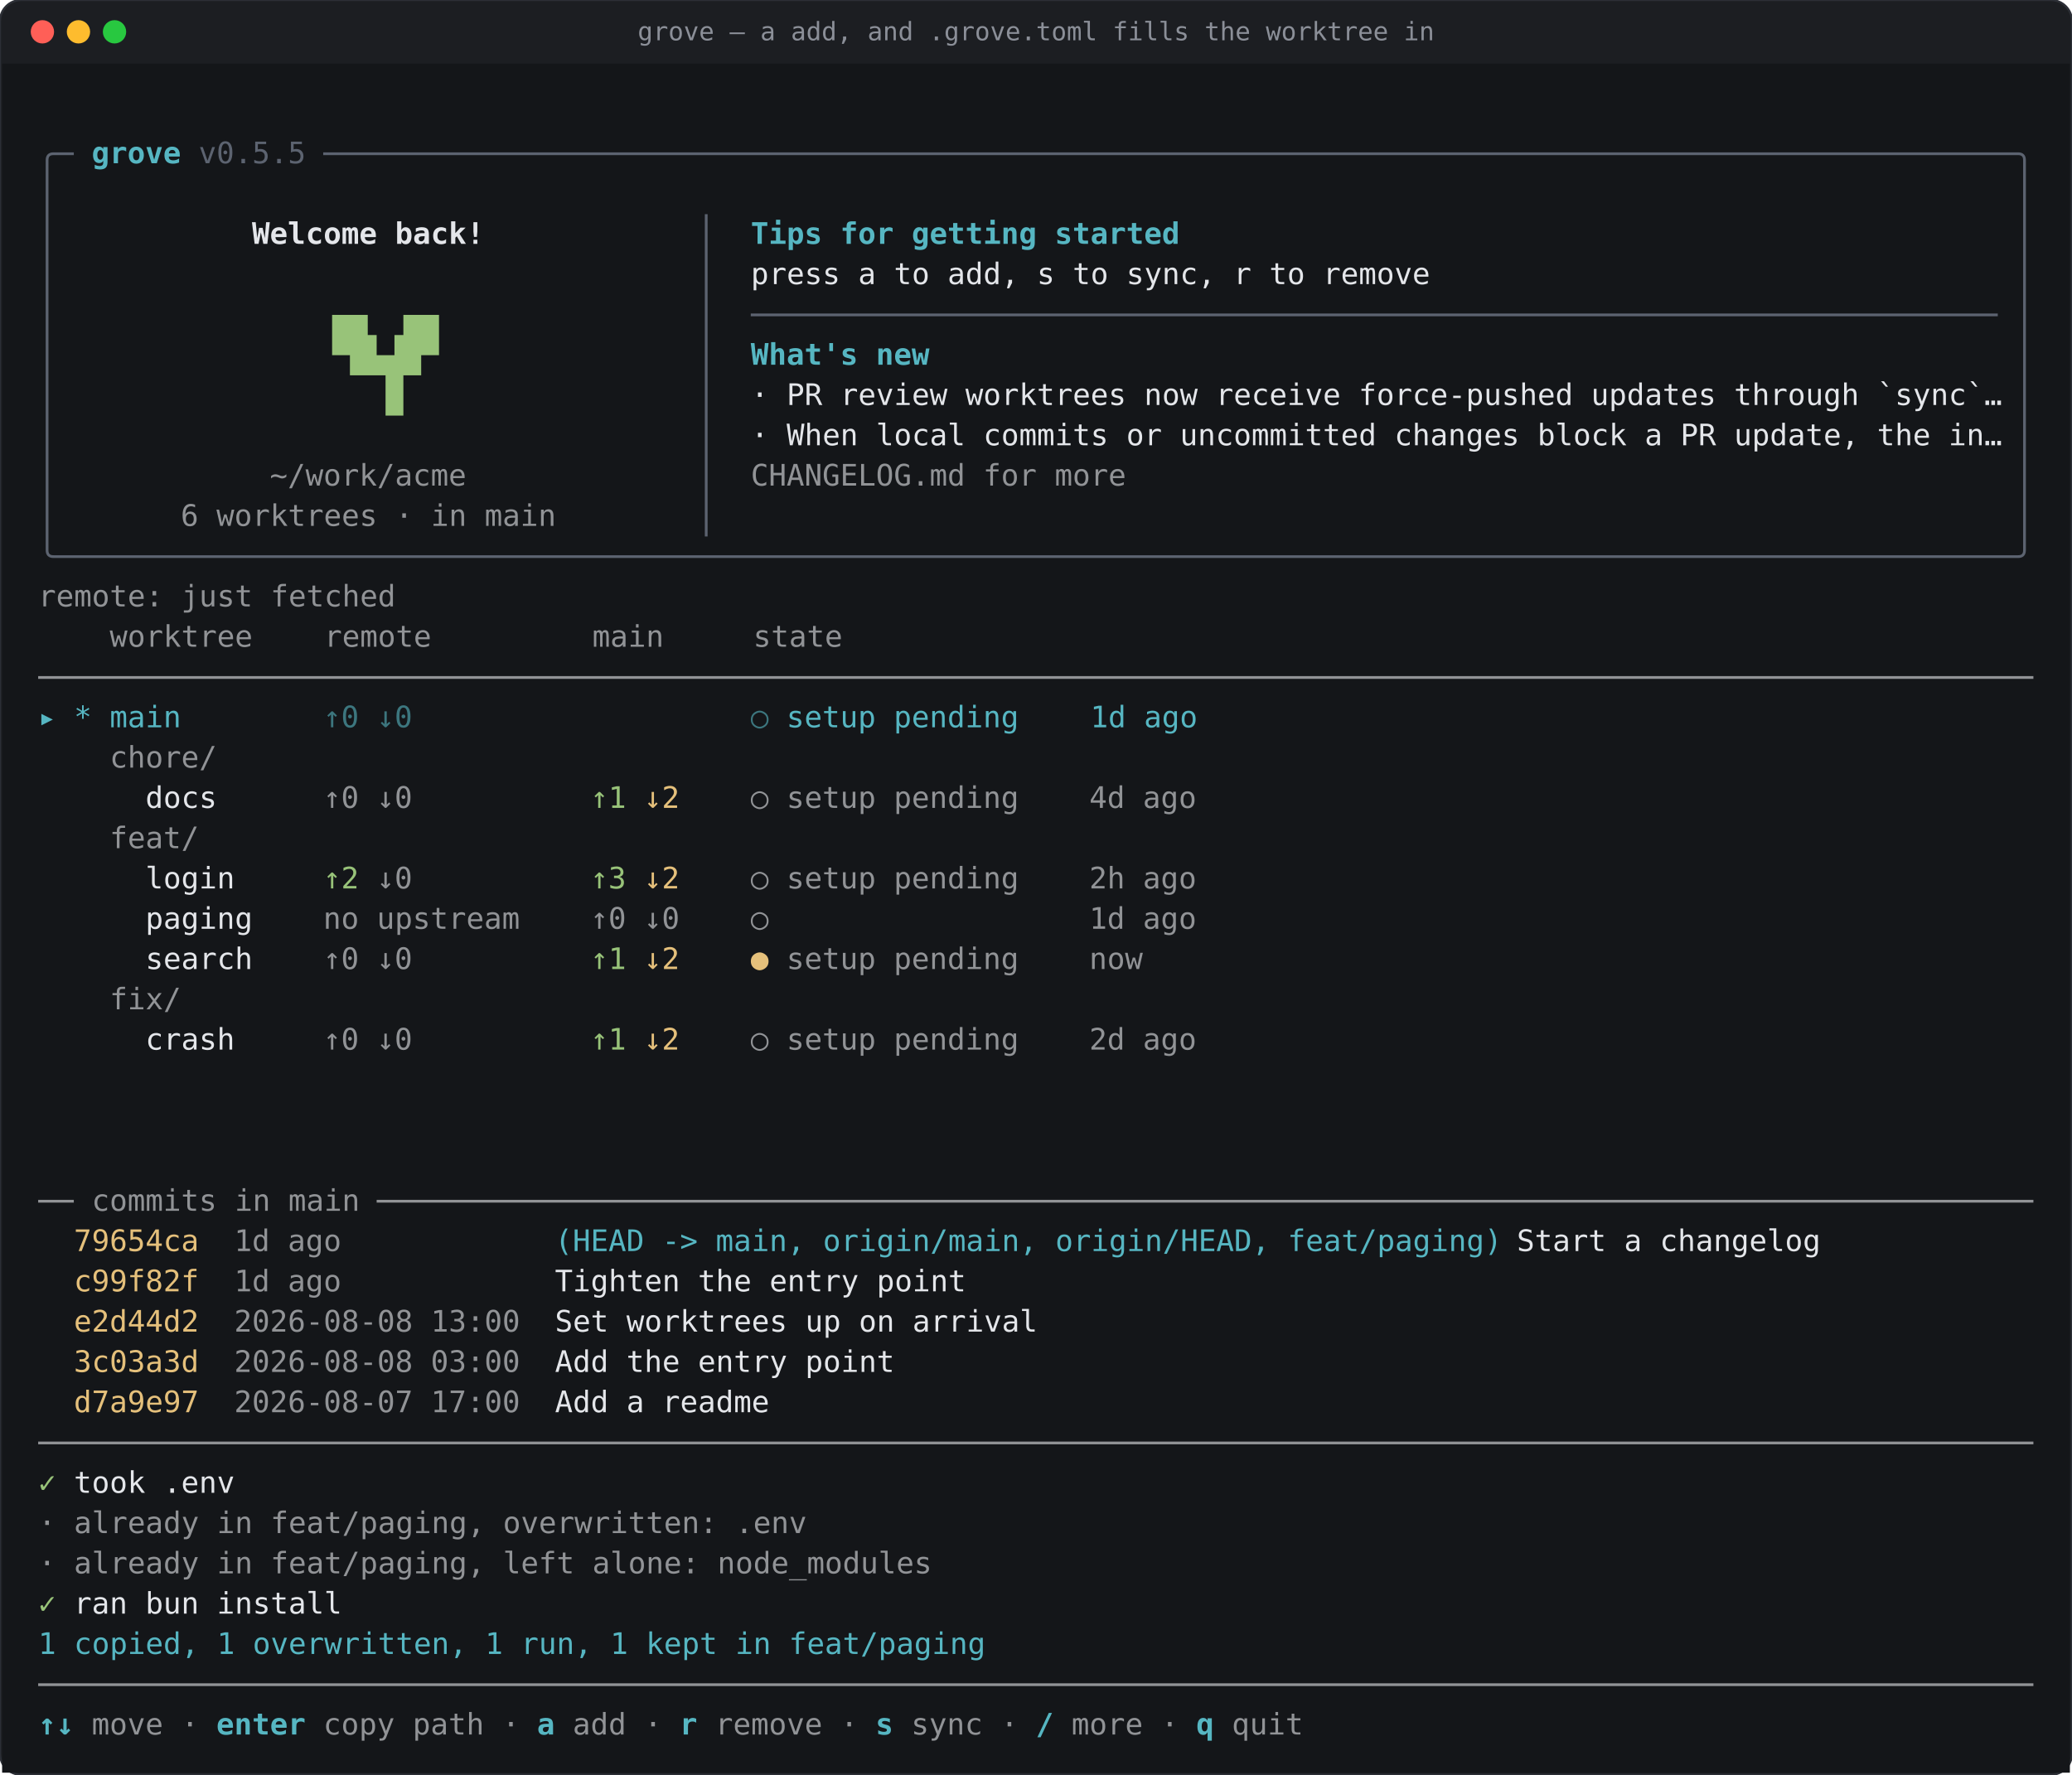
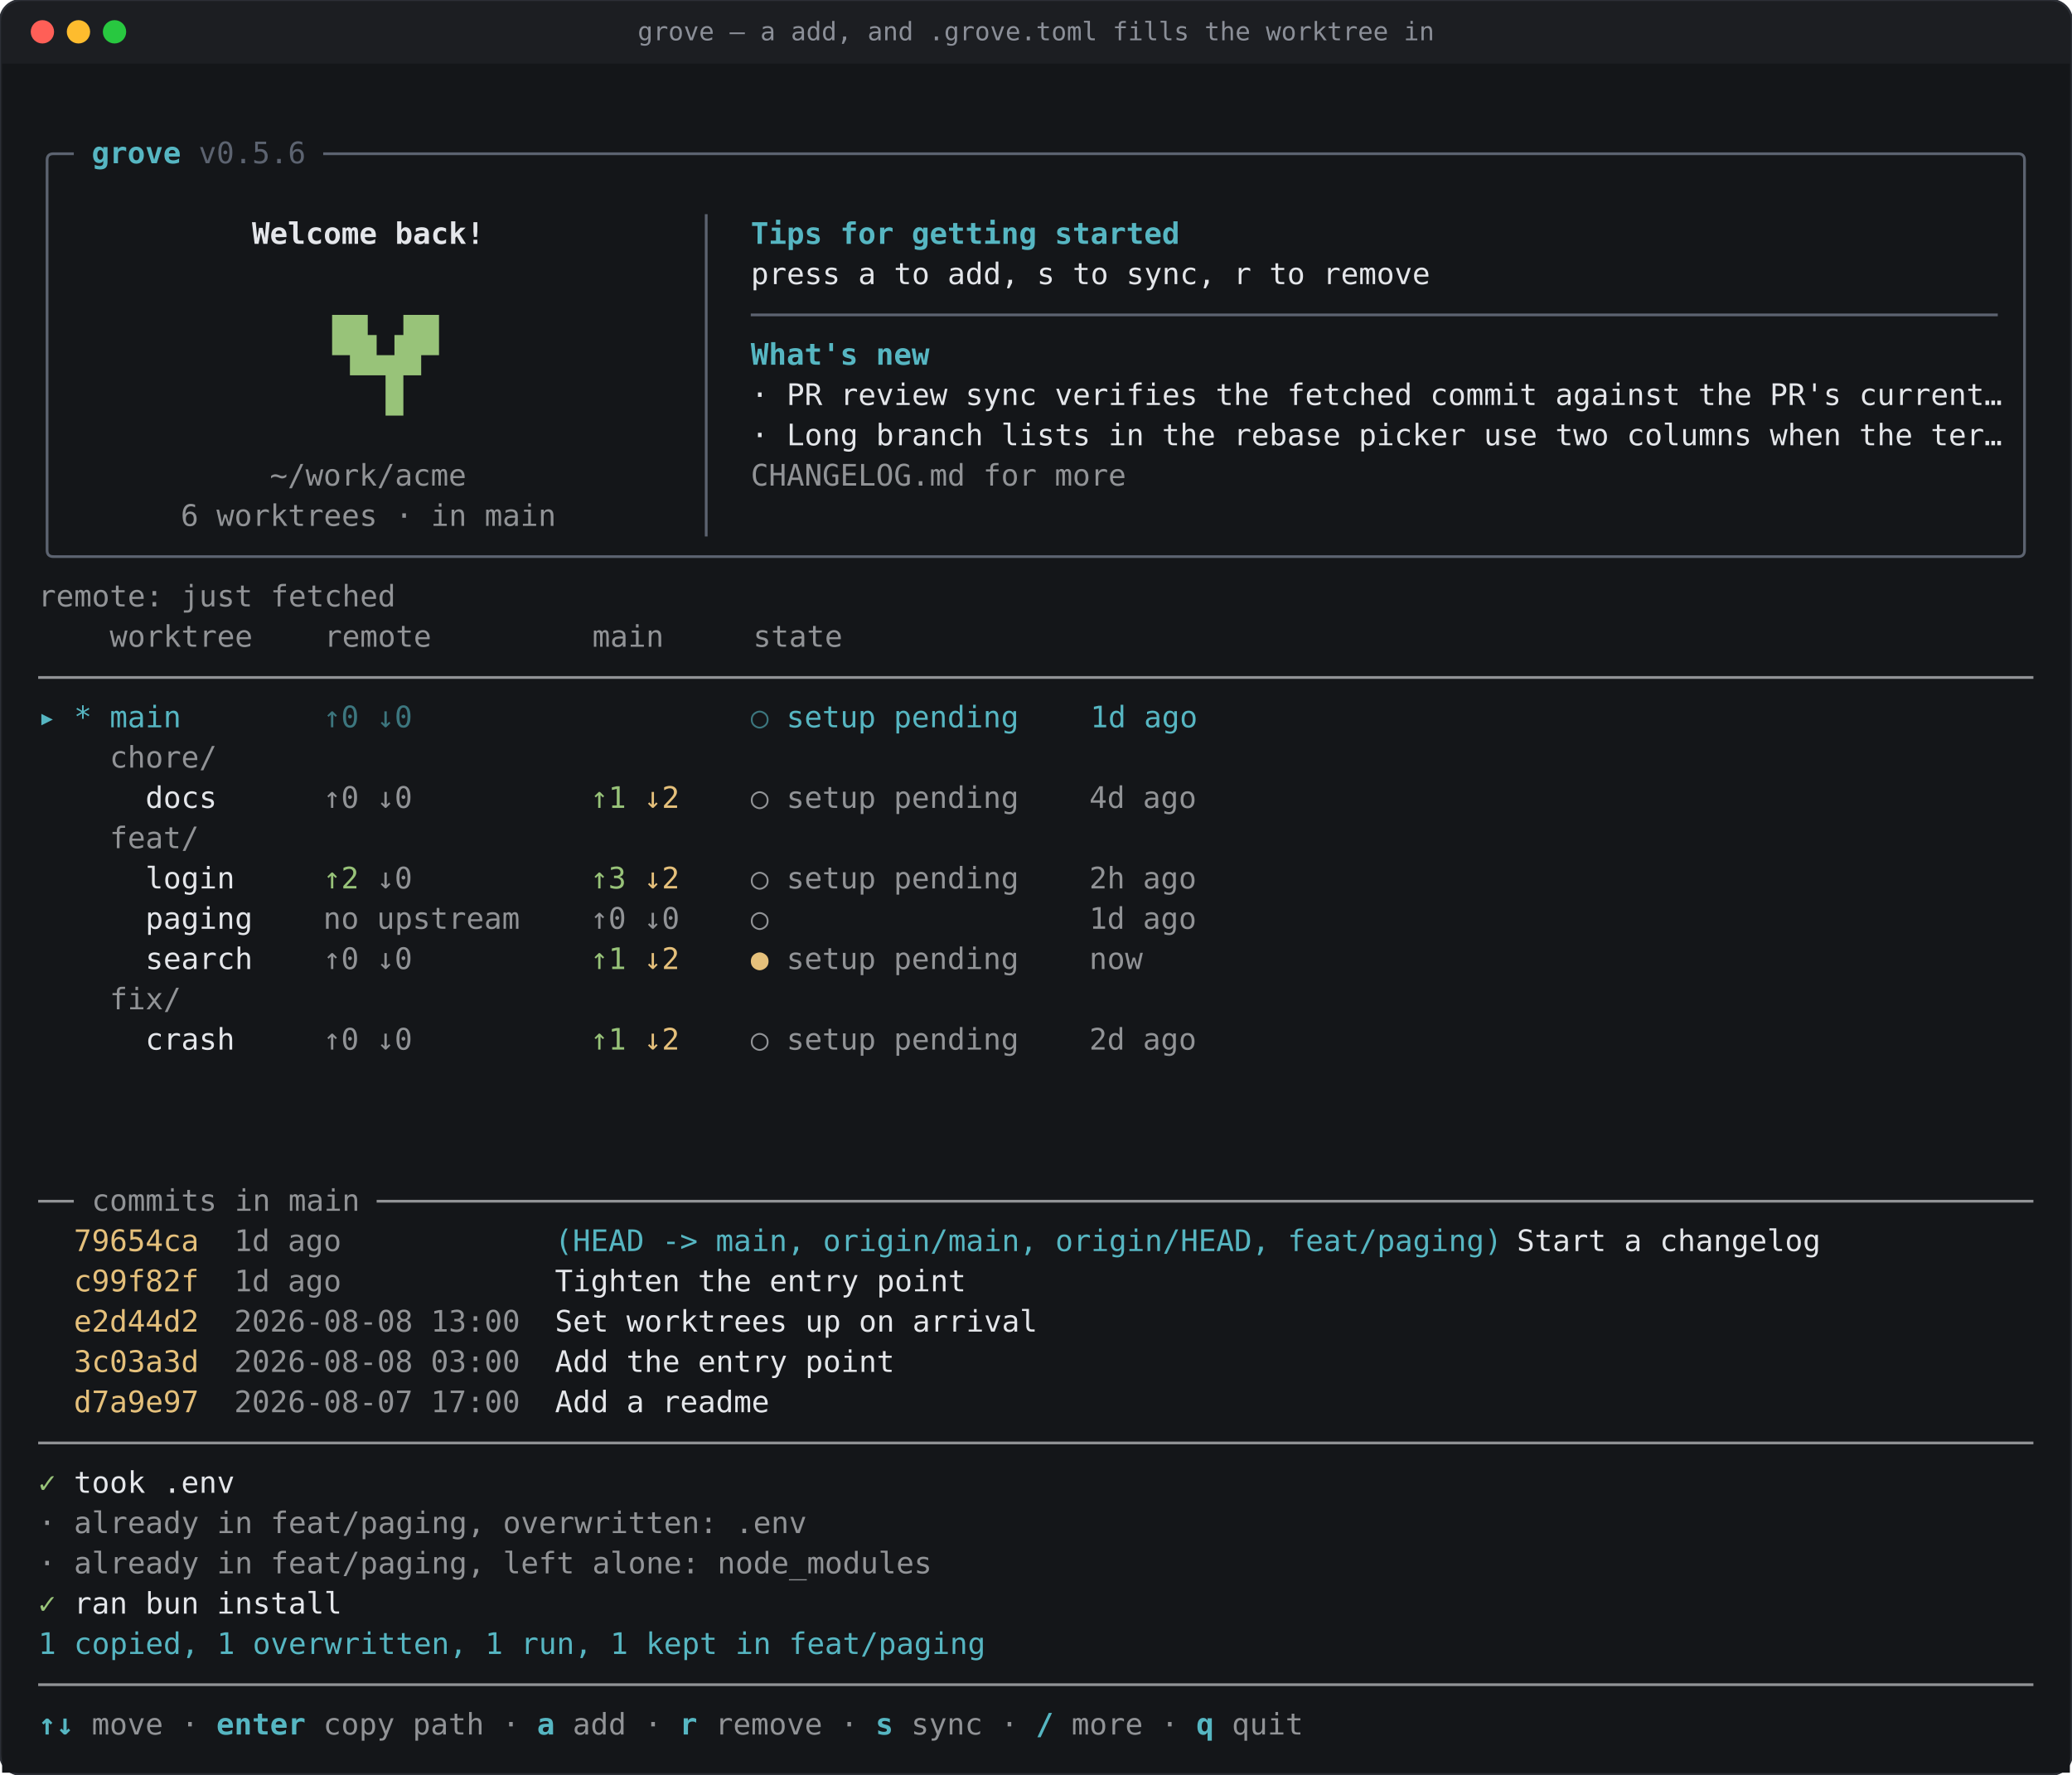
<svg xmlns="http://www.w3.org/2000/svg" width="977" height="837" viewBox="0 0 977 837" font-family="ui-monospace, SFMono-Regular, Menlo, Consolas, 'DejaVu Sans Mono', monospace" font-size="14">
  <rect width="977" height="837" rx="10" fill="#1c1e22" stroke="#2c2f36" />
  <rect x="1" y="30" width="975" height="806" fill="#141619" />
  <circle cx="20" cy="15" r="5.5" fill="#ff5f57" />
  <circle cx="37" cy="15" r="5.5" fill="#febc2e" />
  <circle cx="54" cy="15" r="5.5" fill="#28c840" />
  <text x="488.5" y="19" fill="#8b8f98" font-size="12" text-anchor="middle">grove — a add, and .grove.toml fills the worktree in</text>
  <path fill="#98c379" opacity="1" d="M156.60 148.50h4.20v9.50h-4.20zM160.80 148.50h8.40v9.50h-8.40zM169.20 148.50h4.20v9.50h-4.20zM190.20 148.50h4.20v9.50h-4.20zM194.40 148.50h8.40v9.50h-8.40zM202.80 148.50h4.20v9.50h-4.20zM156.60 158.00h4.20v9.50h-4.20zM160.80 158.00h4.20v9.50h-4.20zM165.00 158.00h4.20v9.50h-4.20zM165.00 167.50h4.20v9.50h-4.20zM169.20 158.00h8.40v19.00h-8.40zM177.60 167.50h8.40v9.50h-8.40zM186.00 158.00h8.40v19.00h-8.40zM194.40 158.00h4.20v9.50h-4.20zM198.60 158.00h4.20v9.50h-4.20zM194.40 167.50h4.20v9.50h-4.20zM202.80 158.00h4.20v9.50h-4.20zM181.80 177.00h4.20v19.00h-4.20zM186.00 177.00h4.20v19.00h-4.20z" />
  <path fill="none" stroke="#5c6370" stroke-width="1.3" opacity="1" d="M22.20 82.00V75.50Q22.20 72.50 25.20 72.50H26.40M26.40 72.50H34.80M152.40 72.50H950.40M954.60 82.00V75.50Q954.60 72.50 951.60 72.50H950.40M22.20 82.00V101.00M954.60 82.00V101.00M22.20 101.00V120.00M333.00 101.00V120.00M954.60 101.00V120.00M22.20 120.00V139.00M333.00 120.00V139.00M954.60 120.00V139.00M22.20 139.00V158.00M333.00 139.00V158.00M354.00 148.50H942.00M954.60 139.00V158.00M22.20 158.00V177.00M333.00 158.00V177.00M954.60 158.00V177.00M22.20 177.00V196.00M333.00 177.00V196.00M954.60 177.00V196.00M22.20 196.00V215.00M333.00 196.00V215.00M954.60 196.00V215.00M22.20 215.00V234.00M333.00 215.00V234.00M954.60 215.00V234.00M22.20 234.00V253.00M333.00 234.00V253.00M954.60 234.00V253.00M22.20 253.00V259.50Q22.20 262.50 25.20 262.50H26.40M26.40 262.50H950.40M954.60 253.00V259.50Q954.60 262.50 951.60 262.50H950.40" />
  <path fill="none" stroke="#e4e6ea" stroke-width="1.3" opacity="0.6" d="M18.00 319.50H958.80M18.00 566.50H34.80M177.60 566.50H958.80M18.00 680.50H958.80M18.00 794.50H958.80" />
  <text x="43.2" y="77.0" fill="#56b6c2" font-weight="600" textLength="42.0" lengthAdjust="spacingAndGlyphs" xml:space="preserve">grove</text>
-   <text x="85.2" y="77.0" fill="#5c6370" textLength="67.2" lengthAdjust="spacingAndGlyphs" xml:space="preserve"> v0.5.5 </text>
+   <text x="85.2" y="77.0" fill="#5c6370" textLength="67.2" lengthAdjust="spacingAndGlyphs" xml:space="preserve"> v0.5.6 </text>
  <text x="118.8" y="115.0" fill="#e4e6ea" font-weight="600" textLength="109.2" lengthAdjust="spacingAndGlyphs" xml:space="preserve">Welcome back!</text>
  <text x="354.0" y="115.0" fill="#56b6c2" font-weight="600" textLength="201.6" lengthAdjust="spacingAndGlyphs" xml:space="preserve">Tips for getting started</text>
  <text x="337.2" y="134.0" fill="#e4e6ea" textLength="613.2" lengthAdjust="spacingAndGlyphs" xml:space="preserve">  press a to add, s to sync, r to remove                                 </text>
  <text x="354.0" y="172.0" fill="#56b6c2" font-weight="600" textLength="84.0" lengthAdjust="spacingAndGlyphs" xml:space="preserve">What's new</text>
-   <text x="337.2" y="191.0" fill="#e4e6ea" textLength="613.2" lengthAdjust="spacingAndGlyphs" xml:space="preserve">  · PR review worktrees now receive force-pushed updates through `sync`… </text>
-   <text x="337.2" y="210.0" fill="#e4e6ea" textLength="613.2" lengthAdjust="spacingAndGlyphs" xml:space="preserve">  · When local commits or uncommitted changes block a PR update, the in… </text>
+   <text x="337.2" y="191.0" fill="#e4e6ea" textLength="613.2" lengthAdjust="spacingAndGlyphs" xml:space="preserve">  · PR review sync verifies the fetched commit against the PR's current… </text>
+   <text x="337.2" y="210.0" fill="#e4e6ea" textLength="613.2" lengthAdjust="spacingAndGlyphs" xml:space="preserve">  · Long branch lists in the rebase picker use two columns when the ter… </text>
  <text x="127.2" y="229.0" fill="#e4e6ea" opacity="0.6" textLength="92.4" lengthAdjust="spacingAndGlyphs" xml:space="preserve">~/work/acme</text>
  <text x="354.0" y="229.0" fill="#e4e6ea" opacity="0.6" textLength="176.4" lengthAdjust="spacingAndGlyphs" xml:space="preserve">CHANGELOG.md for more</text>
  <text x="85.2" y="248.0" fill="#e4e6ea" opacity="0.6" textLength="176.4" lengthAdjust="spacingAndGlyphs" xml:space="preserve">6 worktrees · in main</text>
  <text x="18.0" y="286.0" fill="#e4e6ea" opacity="0.6" textLength="168.0" lengthAdjust="spacingAndGlyphs" xml:space="preserve">remote: just fetched</text>
  <text x="18.0" y="305.0" fill="#e4e6ea" opacity="0.6" textLength="378.0" lengthAdjust="spacingAndGlyphs" xml:space="preserve">    worktree    remote         main     state</text>
  <text x="18.0" y="343.0" fill="#56b6c2" textLength="134.4" lengthAdjust="spacingAndGlyphs" xml:space="preserve">▸ * main        </text>
  <text x="152.4" y="343.0" fill="#56b6c2" opacity="0.6" textLength="16.8" lengthAdjust="spacingAndGlyphs" xml:space="preserve">↑0</text>
  <text x="177.6" y="343.0" fill="#56b6c2" opacity="0.6" textLength="16.8" lengthAdjust="spacingAndGlyphs" xml:space="preserve">↓0</text>
  <text x="354.0" y="343.0" fill="#56b6c2" opacity="0.6" textLength="8.4" lengthAdjust="spacingAndGlyphs" xml:space="preserve">○</text>
  <text x="362.4" y="343.0" fill="#56b6c2" textLength="201.6" lengthAdjust="spacingAndGlyphs" xml:space="preserve"> setup pending    1d ago</text>
  <text x="18.0" y="362.0" fill="#e4e6ea" opacity="0.6" textLength="84.0" lengthAdjust="spacingAndGlyphs" xml:space="preserve">    chore/</text>
  <text x="18.0" y="381.0" fill="#e4e6ea" textLength="134.4" lengthAdjust="spacingAndGlyphs" xml:space="preserve">      docs      </text>
  <text x="152.4" y="381.0" fill="#e4e6ea" opacity="0.6" textLength="16.8" lengthAdjust="spacingAndGlyphs" xml:space="preserve">↑0</text>
  <text x="177.6" y="381.0" fill="#e4e6ea" opacity="0.6" textLength="16.8" lengthAdjust="spacingAndGlyphs" xml:space="preserve">↓0</text>
  <text x="278.4" y="381.0" fill="#98c379" textLength="16.8" lengthAdjust="spacingAndGlyphs" xml:space="preserve">↑1</text>
  <text x="303.6" y="381.0" fill="#e5c07b" textLength="16.8" lengthAdjust="spacingAndGlyphs" xml:space="preserve">↓2</text>
  <text x="354.0" y="381.0" fill="#e4e6ea" opacity="0.6" textLength="126.0" lengthAdjust="spacingAndGlyphs" xml:space="preserve">○ setup pending</text>
  <text x="513.6" y="381.0" fill="#e4e6ea" opacity="0.6" textLength="50.4" lengthAdjust="spacingAndGlyphs" xml:space="preserve">4d ago</text>
  <text x="18.0" y="400.0" fill="#e4e6ea" opacity="0.6" textLength="75.6" lengthAdjust="spacingAndGlyphs" xml:space="preserve">    feat/</text>
  <text x="18.0" y="419.0" fill="#e4e6ea" textLength="134.4" lengthAdjust="spacingAndGlyphs" xml:space="preserve">      login     </text>
  <text x="152.4" y="419.0" fill="#98c379" textLength="16.8" lengthAdjust="spacingAndGlyphs" xml:space="preserve">↑2</text>
  <text x="177.6" y="419.0" fill="#e4e6ea" opacity="0.6" textLength="16.8" lengthAdjust="spacingAndGlyphs" xml:space="preserve">↓0</text>
  <text x="278.4" y="419.0" fill="#98c379" textLength="16.8" lengthAdjust="spacingAndGlyphs" xml:space="preserve">↑3</text>
  <text x="303.6" y="419.0" fill="#e5c07b" textLength="16.8" lengthAdjust="spacingAndGlyphs" xml:space="preserve">↓2</text>
  <text x="354.0" y="419.0" fill="#e4e6ea" opacity="0.6" textLength="126.0" lengthAdjust="spacingAndGlyphs" xml:space="preserve">○ setup pending</text>
  <text x="513.6" y="419.0" fill="#e4e6ea" opacity="0.6" textLength="50.4" lengthAdjust="spacingAndGlyphs" xml:space="preserve">2h ago</text>
  <text x="18.0" y="438.0" fill="#e4e6ea" textLength="134.4" lengthAdjust="spacingAndGlyphs" xml:space="preserve">      paging    </text>
  <text x="152.4" y="438.0" fill="#e4e6ea" opacity="0.6" textLength="92.4" lengthAdjust="spacingAndGlyphs" xml:space="preserve">no upstream</text>
  <text x="278.4" y="438.0" fill="#e4e6ea" opacity="0.6" textLength="16.8" lengthAdjust="spacingAndGlyphs" xml:space="preserve">↑0</text>
  <text x="303.6" y="438.0" fill="#e4e6ea" opacity="0.6" textLength="16.8" lengthAdjust="spacingAndGlyphs" xml:space="preserve">↓0</text>
  <text x="354.0" y="438.0" fill="#e4e6ea" opacity="0.6" textLength="8.4" lengthAdjust="spacingAndGlyphs" xml:space="preserve">○</text>
  <text x="513.6" y="438.0" fill="#e4e6ea" opacity="0.6" textLength="50.4" lengthAdjust="spacingAndGlyphs" xml:space="preserve">1d ago</text>
  <text x="18.0" y="457.0" fill="#e4e6ea" textLength="134.4" lengthAdjust="spacingAndGlyphs" xml:space="preserve">      search    </text>
  <text x="152.4" y="457.0" fill="#e4e6ea" opacity="0.6" textLength="16.8" lengthAdjust="spacingAndGlyphs" xml:space="preserve">↑0</text>
  <text x="177.6" y="457.0" fill="#e4e6ea" opacity="0.6" textLength="16.8" lengthAdjust="spacingAndGlyphs" xml:space="preserve">↓0</text>
  <text x="278.4" y="457.0" fill="#98c379" textLength="16.8" lengthAdjust="spacingAndGlyphs" xml:space="preserve">↑1</text>
  <text x="303.6" y="457.0" fill="#e5c07b" textLength="16.8" lengthAdjust="spacingAndGlyphs" xml:space="preserve">↓2</text>
  <text x="354.0" y="457.0" fill="#e5c07b" textLength="8.4" lengthAdjust="spacingAndGlyphs" xml:space="preserve">●</text>
  <text x="362.4" y="457.0" fill="#e4e6ea" opacity="0.6" textLength="117.6" lengthAdjust="spacingAndGlyphs" xml:space="preserve"> setup pending</text>
  <text x="513.6" y="457.0" fill="#e4e6ea" opacity="0.6" textLength="50.4" lengthAdjust="spacingAndGlyphs" xml:space="preserve">now   </text>
  <text x="18.0" y="476.0" fill="#e4e6ea" opacity="0.6" textLength="67.2" lengthAdjust="spacingAndGlyphs" xml:space="preserve">    fix/</text>
  <text x="18.0" y="495.0" fill="#e4e6ea" textLength="134.4" lengthAdjust="spacingAndGlyphs" xml:space="preserve">      crash     </text>
  <text x="152.4" y="495.0" fill="#e4e6ea" opacity="0.6" textLength="16.8" lengthAdjust="spacingAndGlyphs" xml:space="preserve">↑0</text>
  <text x="177.6" y="495.0" fill="#e4e6ea" opacity="0.6" textLength="16.8" lengthAdjust="spacingAndGlyphs" xml:space="preserve">↓0</text>
  <text x="278.4" y="495.0" fill="#98c379" textLength="16.8" lengthAdjust="spacingAndGlyphs" xml:space="preserve">↑1</text>
  <text x="303.6" y="495.0" fill="#e5c07b" textLength="16.8" lengthAdjust="spacingAndGlyphs" xml:space="preserve">↓2</text>
  <text x="354.0" y="495.0" fill="#e4e6ea" opacity="0.6" textLength="126.0" lengthAdjust="spacingAndGlyphs" xml:space="preserve">○ setup pending</text>
  <text x="513.6" y="495.0" fill="#e4e6ea" opacity="0.6" textLength="50.4" lengthAdjust="spacingAndGlyphs" xml:space="preserve">2d ago</text>
  <text x="34.8" y="571.0" fill="#e4e6ea" opacity="0.6" textLength="142.8" lengthAdjust="spacingAndGlyphs" xml:space="preserve"> commits in main </text>
  <text x="34.8" y="590.0" fill="#e5c07b" textLength="58.8" lengthAdjust="spacingAndGlyphs" xml:space="preserve">79654ca</text>
  <text x="110.4" y="590.0" fill="#e4e6ea" opacity="0.6" textLength="134.4" lengthAdjust="spacingAndGlyphs" xml:space="preserve">1d ago          </text>
  <text x="261.6" y="590.0" fill="#56b6c2" textLength="453.6" lengthAdjust="spacingAndGlyphs" xml:space="preserve">(HEAD -&gt; main, origin/main, origin/HEAD, feat/paging) </text>
  <text x="715.2" y="590.0" fill="#e4e6ea" textLength="142.8" lengthAdjust="spacingAndGlyphs" xml:space="preserve">Start a changelog</text>
  <text x="34.8" y="609.0" fill="#e5c07b" textLength="58.8" lengthAdjust="spacingAndGlyphs" xml:space="preserve">c99f82f</text>
  <text x="110.4" y="609.0" fill="#e4e6ea" opacity="0.6" textLength="134.4" lengthAdjust="spacingAndGlyphs" xml:space="preserve">1d ago          </text>
  <text x="244.8" y="609.0" fill="#e4e6ea" textLength="210.0" lengthAdjust="spacingAndGlyphs" xml:space="preserve">  Tighten the entry point</text>
  <text x="34.8" y="628.0" fill="#e5c07b" textLength="58.8" lengthAdjust="spacingAndGlyphs" xml:space="preserve">e2d44d2</text>
  <text x="110.4" y="628.0" fill="#e4e6ea" opacity="0.6" textLength="134.4" lengthAdjust="spacingAndGlyphs" xml:space="preserve">2026-08-08 13:00</text>
  <text x="244.8" y="628.0" fill="#e4e6ea" textLength="243.6" lengthAdjust="spacingAndGlyphs" xml:space="preserve">  Set worktrees up on arrival</text>
  <text x="34.8" y="647.0" fill="#e5c07b" textLength="58.8" lengthAdjust="spacingAndGlyphs" xml:space="preserve">3c03a3d</text>
  <text x="110.4" y="647.0" fill="#e4e6ea" opacity="0.6" textLength="134.4" lengthAdjust="spacingAndGlyphs" xml:space="preserve">2026-08-08 03:00</text>
  <text x="244.8" y="647.0" fill="#e4e6ea" textLength="176.4" lengthAdjust="spacingAndGlyphs" xml:space="preserve">  Add the entry point</text>
  <text x="34.8" y="666.0" fill="#e5c07b" textLength="58.8" lengthAdjust="spacingAndGlyphs" xml:space="preserve">d7a9e97</text>
  <text x="110.4" y="666.0" fill="#e4e6ea" opacity="0.6" textLength="134.4" lengthAdjust="spacingAndGlyphs" xml:space="preserve">2026-08-07 17:00</text>
  <text x="244.8" y="666.0" fill="#e4e6ea" textLength="117.6" lengthAdjust="spacingAndGlyphs" xml:space="preserve">  Add a readme</text>
  <text x="18.0" y="704.0" fill="#98c379" textLength="8.4" lengthAdjust="spacingAndGlyphs" xml:space="preserve">✓</text>
  <text x="26.4" y="704.0" fill="#e4e6ea" textLength="84.0" lengthAdjust="spacingAndGlyphs" xml:space="preserve"> took .env</text>
  <text x="18.0" y="723.0" fill="#e4e6ea" opacity="0.6" textLength="361.2" lengthAdjust="spacingAndGlyphs" xml:space="preserve">· already in feat/paging, overwritten: .env</text>
  <text x="18.0" y="742.0" fill="#e4e6ea" opacity="0.6" textLength="420.0" lengthAdjust="spacingAndGlyphs" xml:space="preserve">· already in feat/paging, left alone: node_modules</text>
  <text x="18.0" y="761.0" fill="#98c379" textLength="8.4" lengthAdjust="spacingAndGlyphs" xml:space="preserve">✓</text>
  <text x="26.4" y="761.0" fill="#e4e6ea" textLength="134.4" lengthAdjust="spacingAndGlyphs" xml:space="preserve"> ran bun install</text>
  <text x="18.0" y="780.0" fill="#56b6c2" textLength="445.2" lengthAdjust="spacingAndGlyphs" xml:space="preserve">1 copied, 1 overwritten, 1 run, 1 kept in feat/paging</text>
  <text x="18.0" y="818.0" fill="#56b6c2" font-weight="600" textLength="16.8" lengthAdjust="spacingAndGlyphs" xml:space="preserve">↑↓</text>
  <text x="34.8" y="818.0" fill="#e4e6ea" opacity="0.6" textLength="67.2" lengthAdjust="spacingAndGlyphs" xml:space="preserve"> move · </text>
  <text x="102.0" y="818.0" fill="#56b6c2" font-weight="600" textLength="42.0" lengthAdjust="spacingAndGlyphs" xml:space="preserve">enter</text>
  <text x="144.0" y="818.0" fill="#e4e6ea" opacity="0.6" textLength="109.2" lengthAdjust="spacingAndGlyphs" xml:space="preserve"> copy path · </text>
  <text x="253.2" y="818.0" fill="#56b6c2" font-weight="600" textLength="8.4" lengthAdjust="spacingAndGlyphs" xml:space="preserve">a</text>
  <text x="261.6" y="818.0" fill="#e4e6ea" opacity="0.6" textLength="58.8" lengthAdjust="spacingAndGlyphs" xml:space="preserve"> add · </text>
  <text x="320.4" y="818.0" fill="#56b6c2" font-weight="600" textLength="8.4" lengthAdjust="spacingAndGlyphs" xml:space="preserve">r</text>
  <text x="328.8" y="818.0" fill="#e4e6ea" opacity="0.6" textLength="84.0" lengthAdjust="spacingAndGlyphs" xml:space="preserve"> remove · </text>
  <text x="412.8" y="818.0" fill="#56b6c2" font-weight="600" textLength="8.4" lengthAdjust="spacingAndGlyphs" xml:space="preserve">s</text>
  <text x="421.2" y="818.0" fill="#e4e6ea" opacity="0.6" textLength="67.2" lengthAdjust="spacingAndGlyphs" xml:space="preserve"> sync · </text>
  <text x="488.4" y="818.0" fill="#56b6c2" font-weight="600" textLength="8.4" lengthAdjust="spacingAndGlyphs" xml:space="preserve">/</text>
  <text x="496.8" y="818.0" fill="#e4e6ea" opacity="0.6" textLength="67.2" lengthAdjust="spacingAndGlyphs" xml:space="preserve"> more · </text>
  <text x="564.0" y="818.0" fill="#56b6c2" font-weight="600" textLength="8.4" lengthAdjust="spacingAndGlyphs" xml:space="preserve">q</text>
  <text x="572.4" y="818.0" fill="#e4e6ea" opacity="0.6" textLength="42.0" lengthAdjust="spacingAndGlyphs" xml:space="preserve"> quit</text>
</svg>
